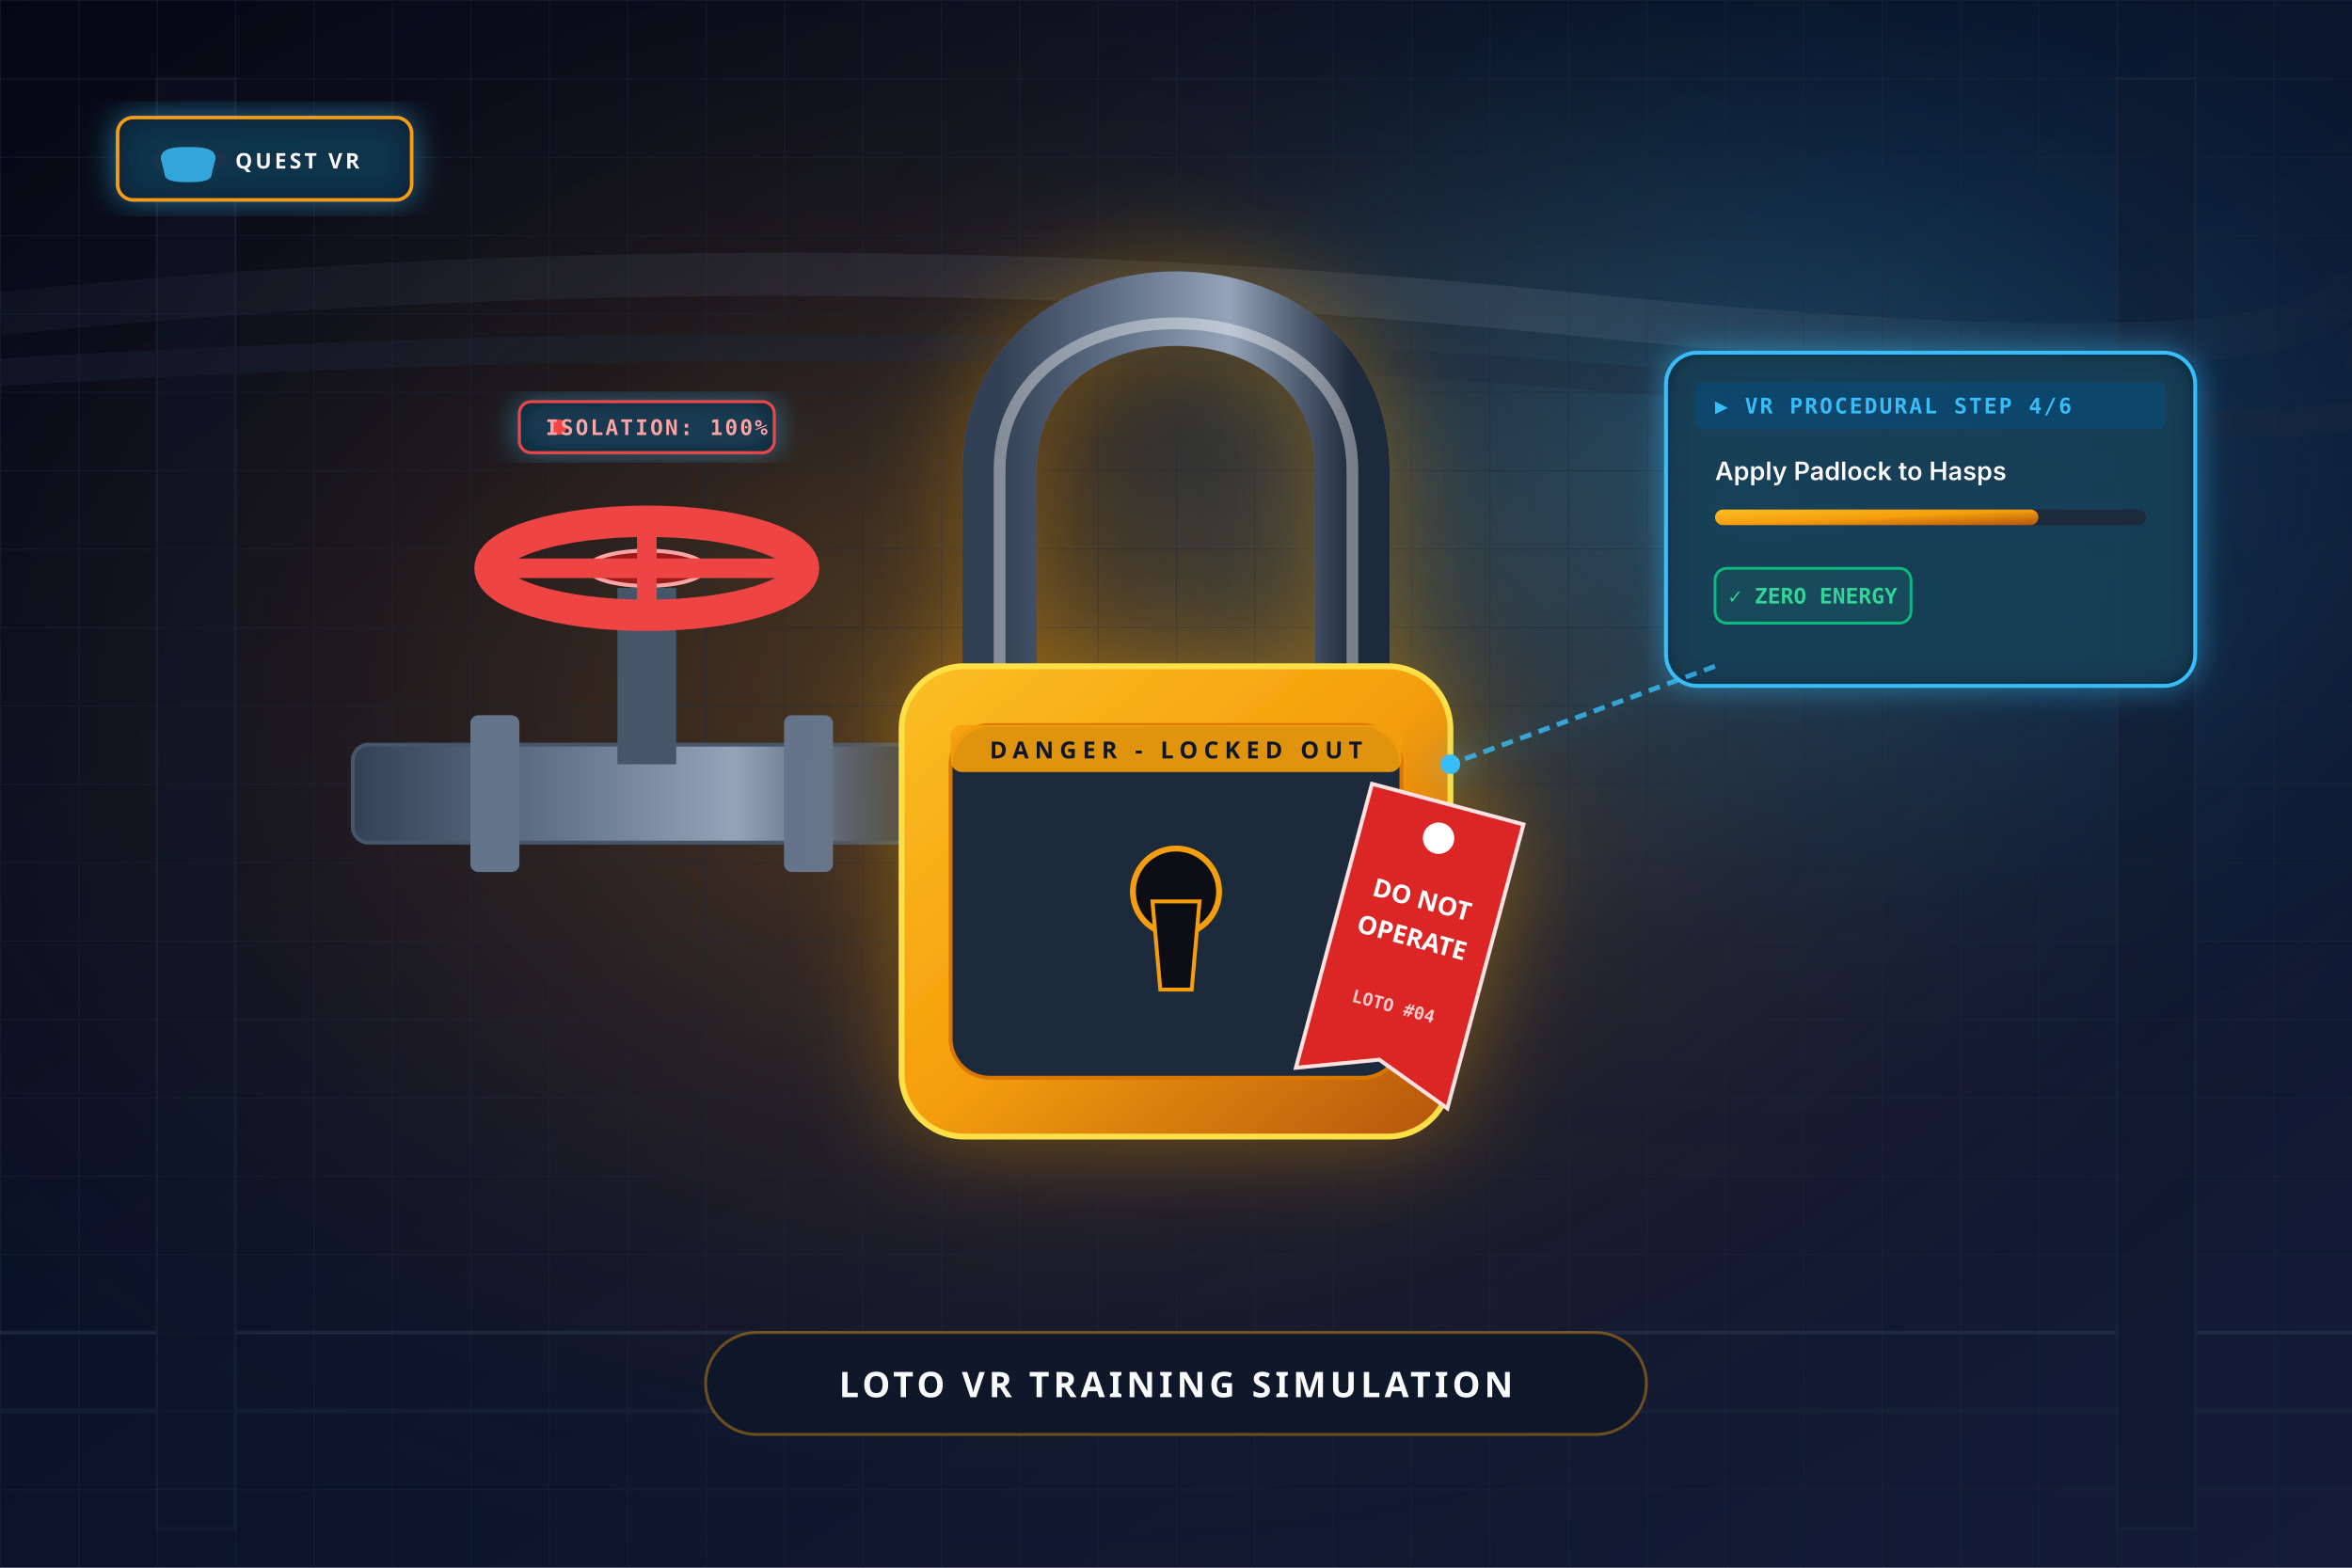
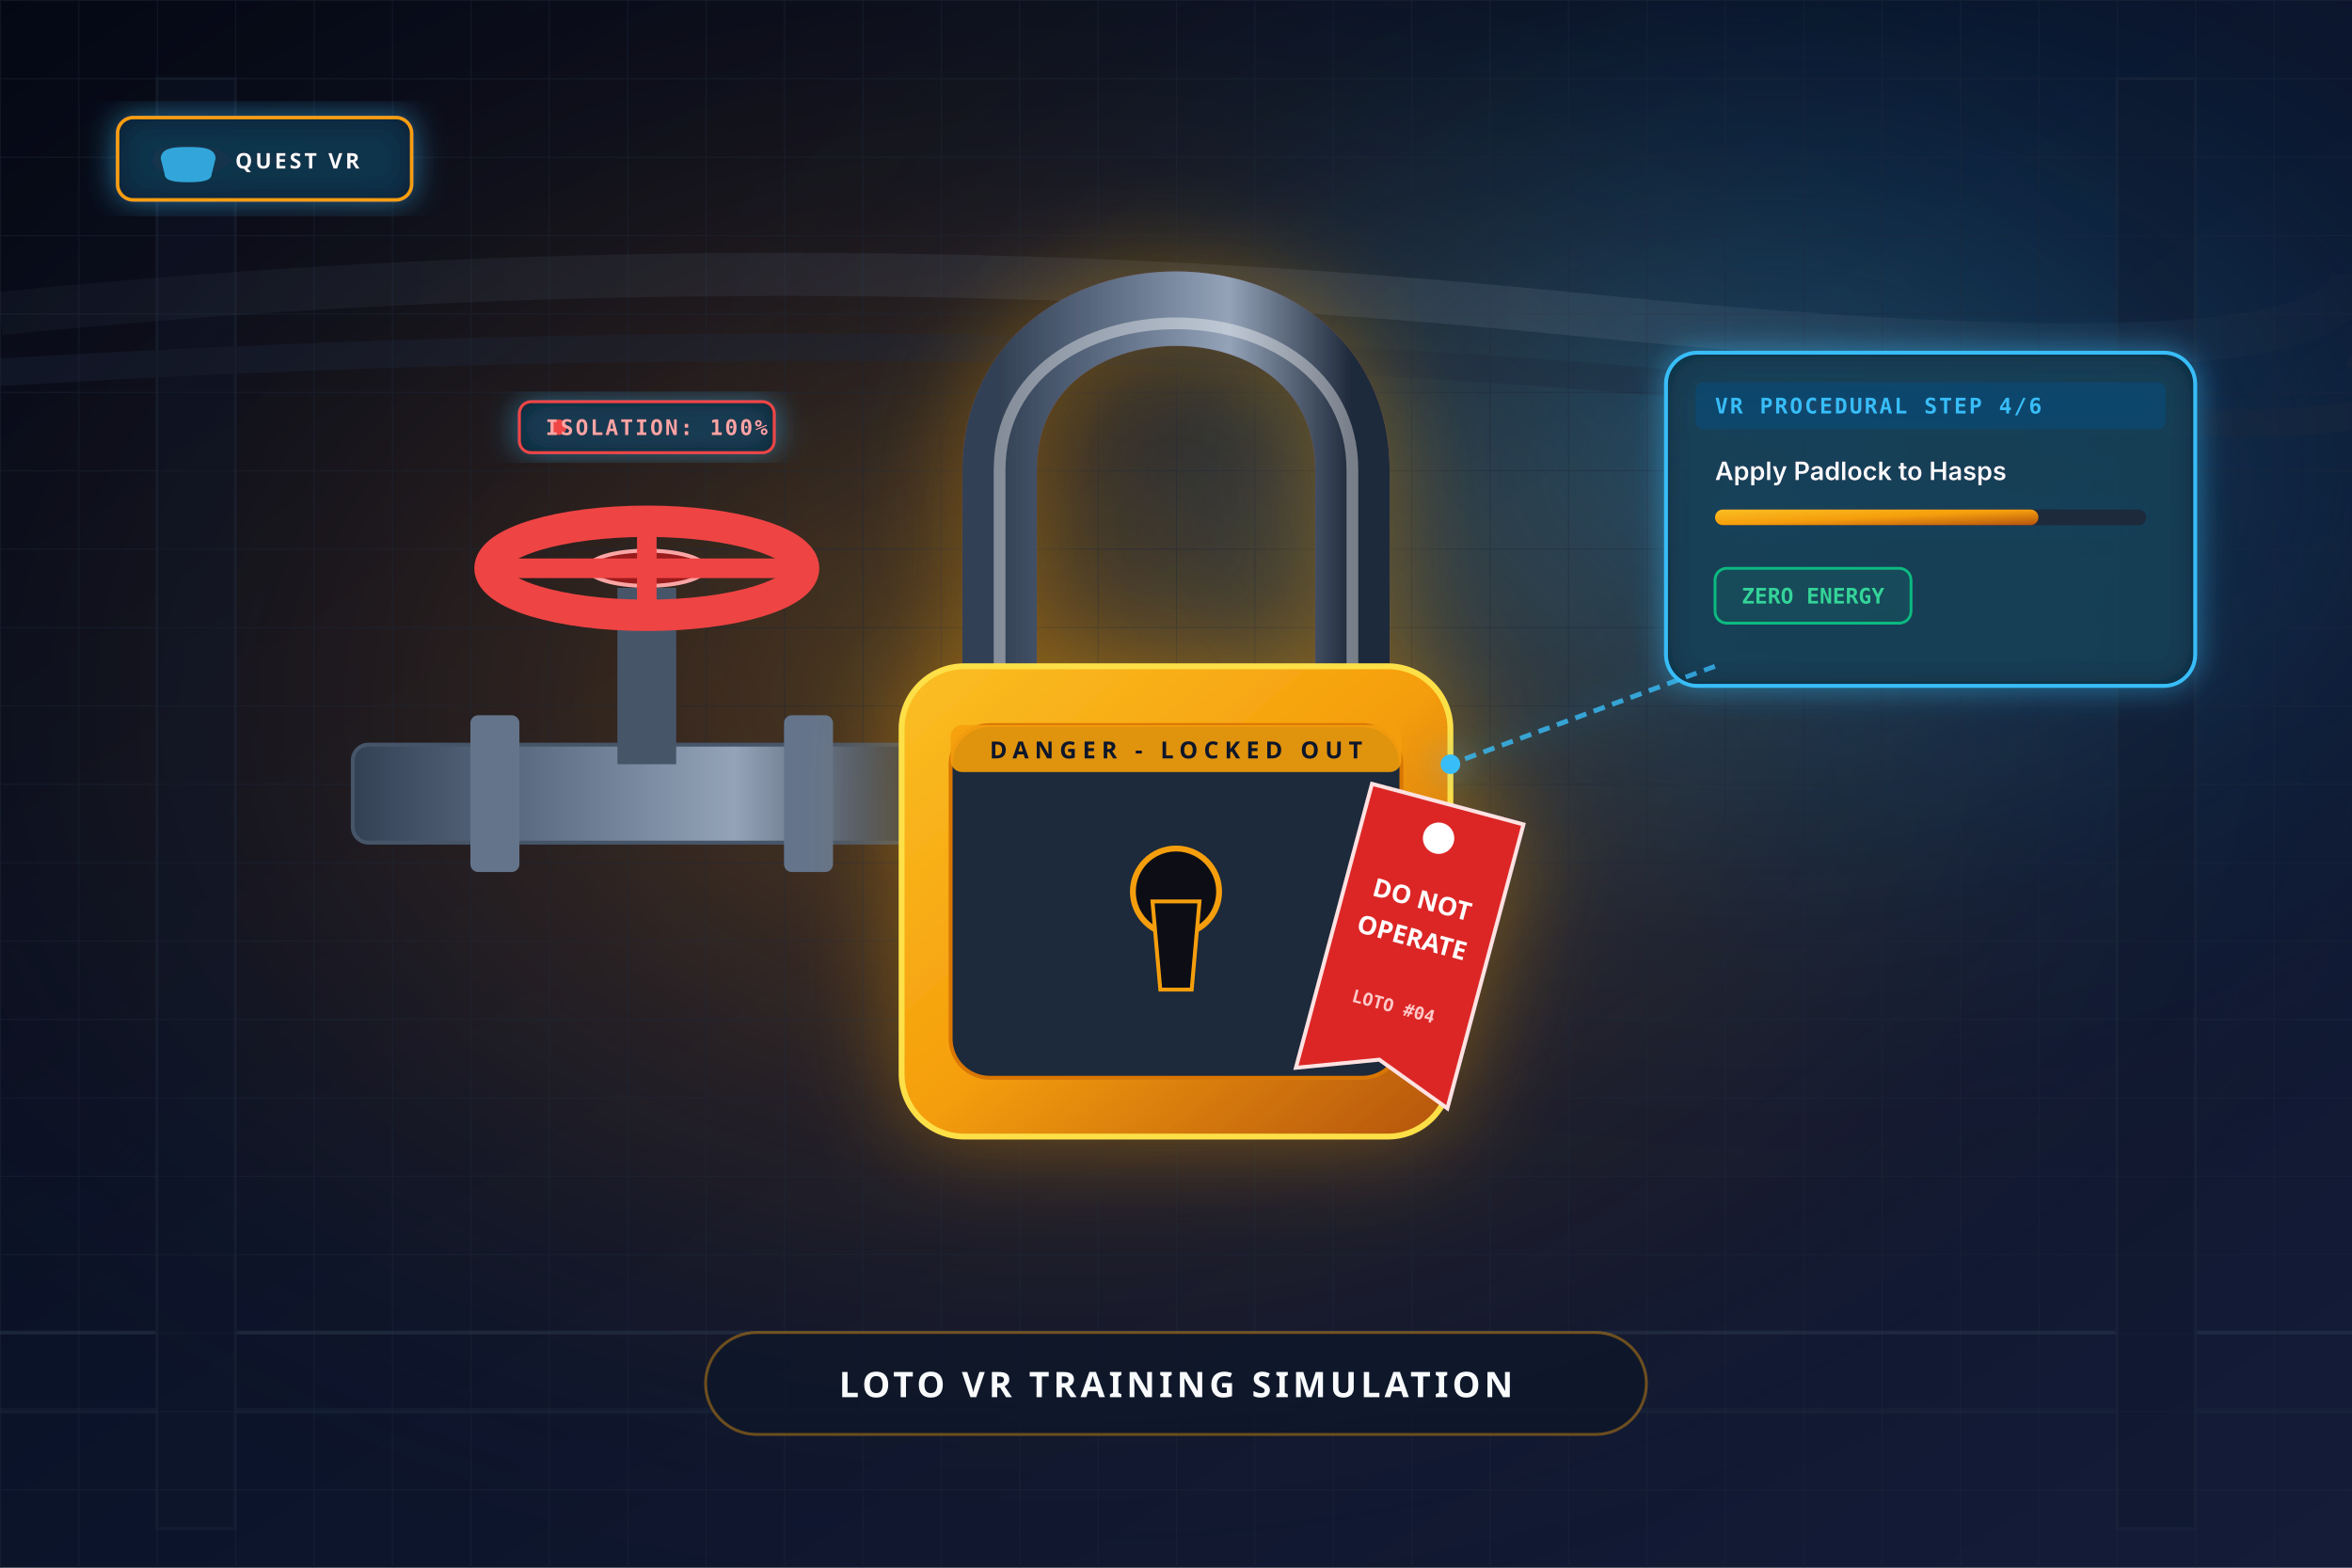
<svg xmlns="http://www.w3.org/2000/svg" viewBox="0 0 1200 800" width="100%" height="100%">
  <defs>
-     <linearGradient id="bg" x1="0%" y1="0%" x2="100%" y2="100%">
+     <linearGradient id="loto-bg" x1="0%" y1="0%" x2="100%" y2="100%">
      <stop offset="0%" stop-color="#050814" />
      <stop offset="45%" stop-color="#0b1329" />
      <stop offset="100%" stop-color="#141c38" />
    </linearGradient>
-     <radialGradient id="safetyGlow" cx="45%" cy="45%" r="60%">
+     <radialGradient id="loto-safetyGlow" cx="45%" cy="45%" r="60%">
      <stop offset="0%" stop-color="#f59e0b" stop-opacity="0.35" />
      <stop offset="40%" stop-color="#d97706" stop-opacity="0.15" />
      <stop offset="100%" stop-color="#050814" stop-opacity="0" />
    </radialGradient>
-     <radialGradient id="cyberBlue" cx="75%" cy="30%" r="50%">
+     <radialGradient id="loto-cyberBlue" cx="75%" cy="30%" r="50%">
      <stop offset="0%" stop-color="#38bdf8" stop-opacity="0.3" />
      <stop offset="60%" stop-color="#0284c7" stop-opacity="0.05" />
      <stop offset="100%" stop-color="#050814" stop-opacity="0" />
    </radialGradient>
-     <linearGradient id="metal" x1="0%" y1="0%" x2="100%" y2="0%">
+     <linearGradient id="loto-metal" x1="0%" y1="0%" x2="100%" y2="0%">
      <stop offset="0%" stop-color="#334155" />
      <stop offset="35%" stop-color="#64748b" />
      <stop offset="65%" stop-color="#94a3b8" />
      <stop offset="100%" stop-color="#1e293b" />
    </linearGradient>
-     <linearGradient id="goldPadlock" x1="0%" y1="0%" x2="100%" y2="100%">
+     <linearGradient id="loto-goldPadlock" x1="0%" y1="0%" x2="100%" y2="100%">
      <stop offset="0%" stop-color="#fbbf24" />
      <stop offset="50%" stop-color="#f59e0b" />
      <stop offset="100%" stop-color="#b45309" />
    </linearGradient>
-     <linearGradient id="hazard" x1="0%" y1="0%" x2="100%" y2="0%" gradientTransform="rotate(45)">
+     <linearGradient id="loto-hazard" x1="0%" y1="0%" x2="100%" y2="0%" gradientTransform="rotate(45)">
      <stop offset="0%" stop-color="#f59e0b" />
      <stop offset="25%" stop-color="#f59e0b" />
      <stop offset="25%" stop-color="#0f172a" />
      <stop offset="50%" stop-color="#0f172a" />
      <stop offset="50%" stop-color="#f59e0b" />
      <stop offset="75%" stop-color="#f59e0b" />
      <stop offset="75%" stop-color="#0f172a" />
      <stop offset="100%" stop-color="#0f172a" />
    </linearGradient>
-     <pattern id="grid" width="40" height="40" patternUnits="userSpaceOnUse">
+     <pattern id="loto-grid" width="40" height="40" patternUnits="userSpaceOnUse">
      <path d="M 40 0 L 0 0 0 40" fill="none" stroke="#1e293b" stroke-width="1" stroke-opacity="0.45" />
    </pattern>
-     <filter id="dropGlow" x="-20%" y="-20%" width="140%" height="140%">
+     <filter id="loto-dropGlow" x="-20%" y="-20%" width="140%" height="140%">
      <feDropShadow dx="0" dy="12" stdDeviation="18" flood-color="#000000" flood-opacity="0.8" />
      <feDropShadow dx="0" dy="0" stdDeviation="25" flood-color="#f59e0b" flood-opacity="0.4" />
    </filter>
-     <filter id="hudGlow" x="-20%" y="-20%" width="140%" height="140%">
+     <filter id="loto-hudGlow" x="-20%" y="-20%" width="140%" height="140%">
      <feDropShadow dx="0" dy="0" stdDeviation="8" flood-color="#38bdf8" flood-opacity="0.6" />
    </filter>
  </defs>
-   <rect width="1200" height="800" fill="url(#bg)" />
-   <rect width="1200" height="800" fill="url(#safetyGlow)" />
-   <rect width="1200" height="800" fill="url(#cyberBlue)" />
-   <rect width="1200" height="800" fill="url(#grid)" />
+   <rect width="1200" height="800" fill="url(#loto-bg)" />
+   <rect width="1200" height="800" fill="url(#loto-safetyGlow)" />
+   <rect width="1200" height="800" fill="url(#loto-cyberBlue)" />
+   <rect width="1200" height="800" fill="url(#loto-grid)" />
  <g opacity="0.35">
    <path d="M 0 680 L 1200 680" stroke="#334155" stroke-width="2" />
    <path d="M 0 720 L 1200 720" stroke="#1e293b" stroke-width="3" />
    <rect x="80" y="40" width="40" height="740" fill="#0f172a" stroke="#1e293b" stroke-width="1.5" />
    <rect x="1080" y="40" width="40" height="740" fill="#0f172a" stroke="#1e293b" stroke-width="1.5" />
-     <path d="M 0 160 Q 400 120, 800 160 T 1200 140" fill="none" stroke="url(#metal)" stroke-width="22" opacity="0.4" />
+     <path d="M 0 160 Q 400 120, 800 160 T 1200 140" fill="none" stroke="url(#loto-metal)" stroke-width="22" opacity="0.4" />
    <path d="M 0 190 Q 500 160, 900 200 T 1200 180" fill="none" stroke="#1e293b" stroke-width="14" />
  </g>
  <g transform="translate(180, 240)">
-     <rect x="0" y="140" width="300" height="50" rx="8" fill="url(#metal)" stroke="#475569" stroke-width="2" />
+     <rect x="0" y="140" width="300" height="50" rx="8" fill="url(#loto-metal)" stroke="#475569" stroke-width="2" />
    <rect x="60" y="125" width="25" height="80" rx="4" fill="#64748b" />
    <rect x="220" y="125" width="25" height="80" rx="4" fill="#64748b" />
    <rect x="135" y="60" width="30" height="90" fill="#475569" />
    <ellipse cx="150" cy="50" rx="80" ry="24" fill="none" stroke="#ef4444" stroke-width="16" />
    <ellipse cx="150" cy="50" rx="30" ry="9" fill="#991b1b" stroke="#fca5a5" stroke-width="2" />
    <line x1="75" y1="50" x2="225" y2="50" stroke="#ef4444" stroke-width="10" />
    <line x1="150" y1="28" x2="150" y2="72" stroke="#ef4444" stroke-width="10" />
-     <g transform="translate(150, 0)" filter="url(#hudGlow)">
+     <g transform="translate(150, 0)" filter="url(#loto-hudGlow)">
      <rect x="-65" y="-35" width="130" height="26" rx="6" fill="#0f172a" fill-opacity="0.85" stroke="#ef4444" stroke-width="1.5" />
      <circle cx="-45" cy="-22" r="4" fill="#ef4444" />
      <text x="5" y="-18" font-family="'JetBrains Mono', monospace" font-size="11" font-weight="700" fill="#fca5a5" text-anchor="middle" letter-spacing="1">ISOLATION: 100%</text>
    </g>
  </g>
-   <g transform="translate(600, 360)" filter="url(#dropGlow)">
-     <path d="M -90 0 L -90 -120 C -90 -230, 90 -230, 90 -120 L 90 0" fill="none" stroke="url(#metal)" stroke-width="38" stroke-linecap="round" />
+   <g transform="translate(600, 360)" filter="url(#loto-dropGlow)">
+     <path d="M -90 0 L -90 -120 C -90 -230, 90 -230, 90 -120 L 90 0" fill="none" stroke="url(#loto-metal)" stroke-width="38" stroke-linecap="round" />
    <path d="M -90 0 L -90 -120 C -90 -220, 90 -220, 90 -120 L 90 0" fill="none" stroke="#ffffff" stroke-width="6" opacity="0.4" stroke-linecap="round" />
-     <rect x="-140" y="-20" width="280" height="240" rx="32" fill="url(#goldPadlock)" stroke="#fde047" stroke-width="3" />
+     <rect x="-140" y="-20" width="280" height="240" rx="32" fill="url(#loto-goldPadlock)" stroke="#fde047" stroke-width="3" />
    <rect x="-115" y="10" width="230" height="180" rx="20" fill="#1e293b" stroke="#d97706" stroke-width="2" />
    <rect x="-115" y="10" width="230" height="24" rx="6" fill="#f59e0b" opacity="0.9" />
    <text x="0" y="27" font-family="'Montserrat', sans-serif" font-size="12" font-weight="900" fill="#0f172a" text-anchor="middle" letter-spacing="3">DANGER - LOCKED OUT</text>
    <circle cx="0" cy="95" r="22" fill="#090d16" stroke="#f59e0b" stroke-width="3" />
    <polygon points="-12,100 12,100 8,145 -8,145" fill="#090d16" stroke="#f59e0b" stroke-width="2" />
    <g transform="translate(100, 40) rotate(15)">
      <polygon points="0,0 80,0 80,150 40,135 0,150" fill="#dc2626" stroke="#fee2e2" stroke-width="2" />
      <circle cx="40" cy="18" r="8" fill="#ffffff" />
      <text x="40" y="55" font-family="'Montserrat', sans-serif" font-size="13" font-weight="900" fill="#ffffff" text-anchor="middle">DO NOT</text>
      <text x="40" y="75" font-family="'Montserrat', sans-serif" font-size="13" font-weight="900" fill="#ffffff" text-anchor="middle">OPERATE</text>
      <text x="40" y="110" font-family="'JetBrains Mono', monospace" font-size="9" font-weight="700" fill="#fecaca" text-anchor="middle">LOTO #04</text>
    </g>
  </g>
-   <g transform="translate(850, 180)" filter="url(#hudGlow)">
+   <g transform="translate(850, 180)" filter="url(#loto-hudGlow)">
    <rect x="0" y="0" width="270" height="170" rx="16" fill="#0b1329" fill-opacity="0.85" stroke="#38bdf8" stroke-width="2" />
    <rect x="15" y="15" width="240" height="24" rx="4" fill="#0369a1" fill-opacity="0.4" />
-     <text x="25" y="31" font-family="'JetBrains Mono', monospace" font-size="11" font-weight="700" fill="#38bdf8" letter-spacing="1">▶ VR PROCEDURAL STEP 4/6</text>
+     <text x="25" y="31" font-family="'JetBrains Mono', monospace" font-size="11" font-weight="700" fill="#38bdf8" letter-spacing="1">VR PROCEDURAL STEP 4/6</text>
    <text x="25" y="65" font-family="'Inter', sans-serif" font-size="13" font-weight="600" fill="#f8fafc">Apply Padlock to Hasps</text>
    <rect x="25" y="80" width="220" height="8" rx="4" fill="#1e293b" />
-     <rect x="25" y="80" width="165" height="8" rx="4" fill="url(#goldPadlock)" />
+     <rect x="25" y="80" width="165" height="8" rx="4" fill="url(#loto-goldPadlock)" />
    <rect x="25" y="110" width="100" height="28" rx="6" fill="#10b981" fill-opacity="0.2" stroke="#10b981" stroke-width="1.5" />
-     <text x="75" y="128" font-family="'JetBrains Mono', monospace" font-size="11" font-weight="700" fill="#34d399" text-anchor="middle">✓ ZERO ENERGY</text>
+     <text x="75" y="128" font-family="'JetBrains Mono', monospace" font-size="11" font-weight="700" fill="#34d399" text-anchor="middle">ZERO ENERGY</text>
    <line x1="25" y1="160" x2="-110" y2="210" stroke="#38bdf8" stroke-width="2.5" stroke-dasharray="6,4" opacity="0.8" />
    <circle cx="-110" cy="210" r="5" fill="#38bdf8" />
  </g>
-   <g transform="translate(60, 60)" filter="url(#hudGlow)">
+   <g transform="translate(60, 60)" filter="url(#loto-hudGlow)">
    <rect x="0" y="0" width="150" height="42" rx="8" fill="#0f172a" fill-opacity="0.9" stroke="#f59e0b" stroke-width="1.8" />
    <path d="M 22 21 C 22 15, 30 15, 36 15 C 42 15, 50 15, 50 21 L 48 29 C 48 33, 40 33, 36 33 C 32 33, 24 33, 24 29 Z" fill="#38bdf8" opacity="0.85" />
    <text x="60" y="26" font-family="'Montserrat', sans-serif" font-size="11" font-weight="800" fill="#f8fafc" letter-spacing="1.5">QUEST VR</text>
  </g>
  <g transform="translate(600, 710)">
    <rect x="-240" y="-30" width="480" height="52" rx="26" fill="#0f172a" fill-opacity="0.92" stroke="rgba(245, 158, 11, 0.4)" stroke-width="1.5" />
    <text x="0" y="3" font-family="'Montserrat', sans-serif" font-size="18" font-weight="900" fill="#f8fafc" text-anchor="middle" letter-spacing="2">LOTO VR TRAINING SIMULATION</text>
  </g>
</svg>
